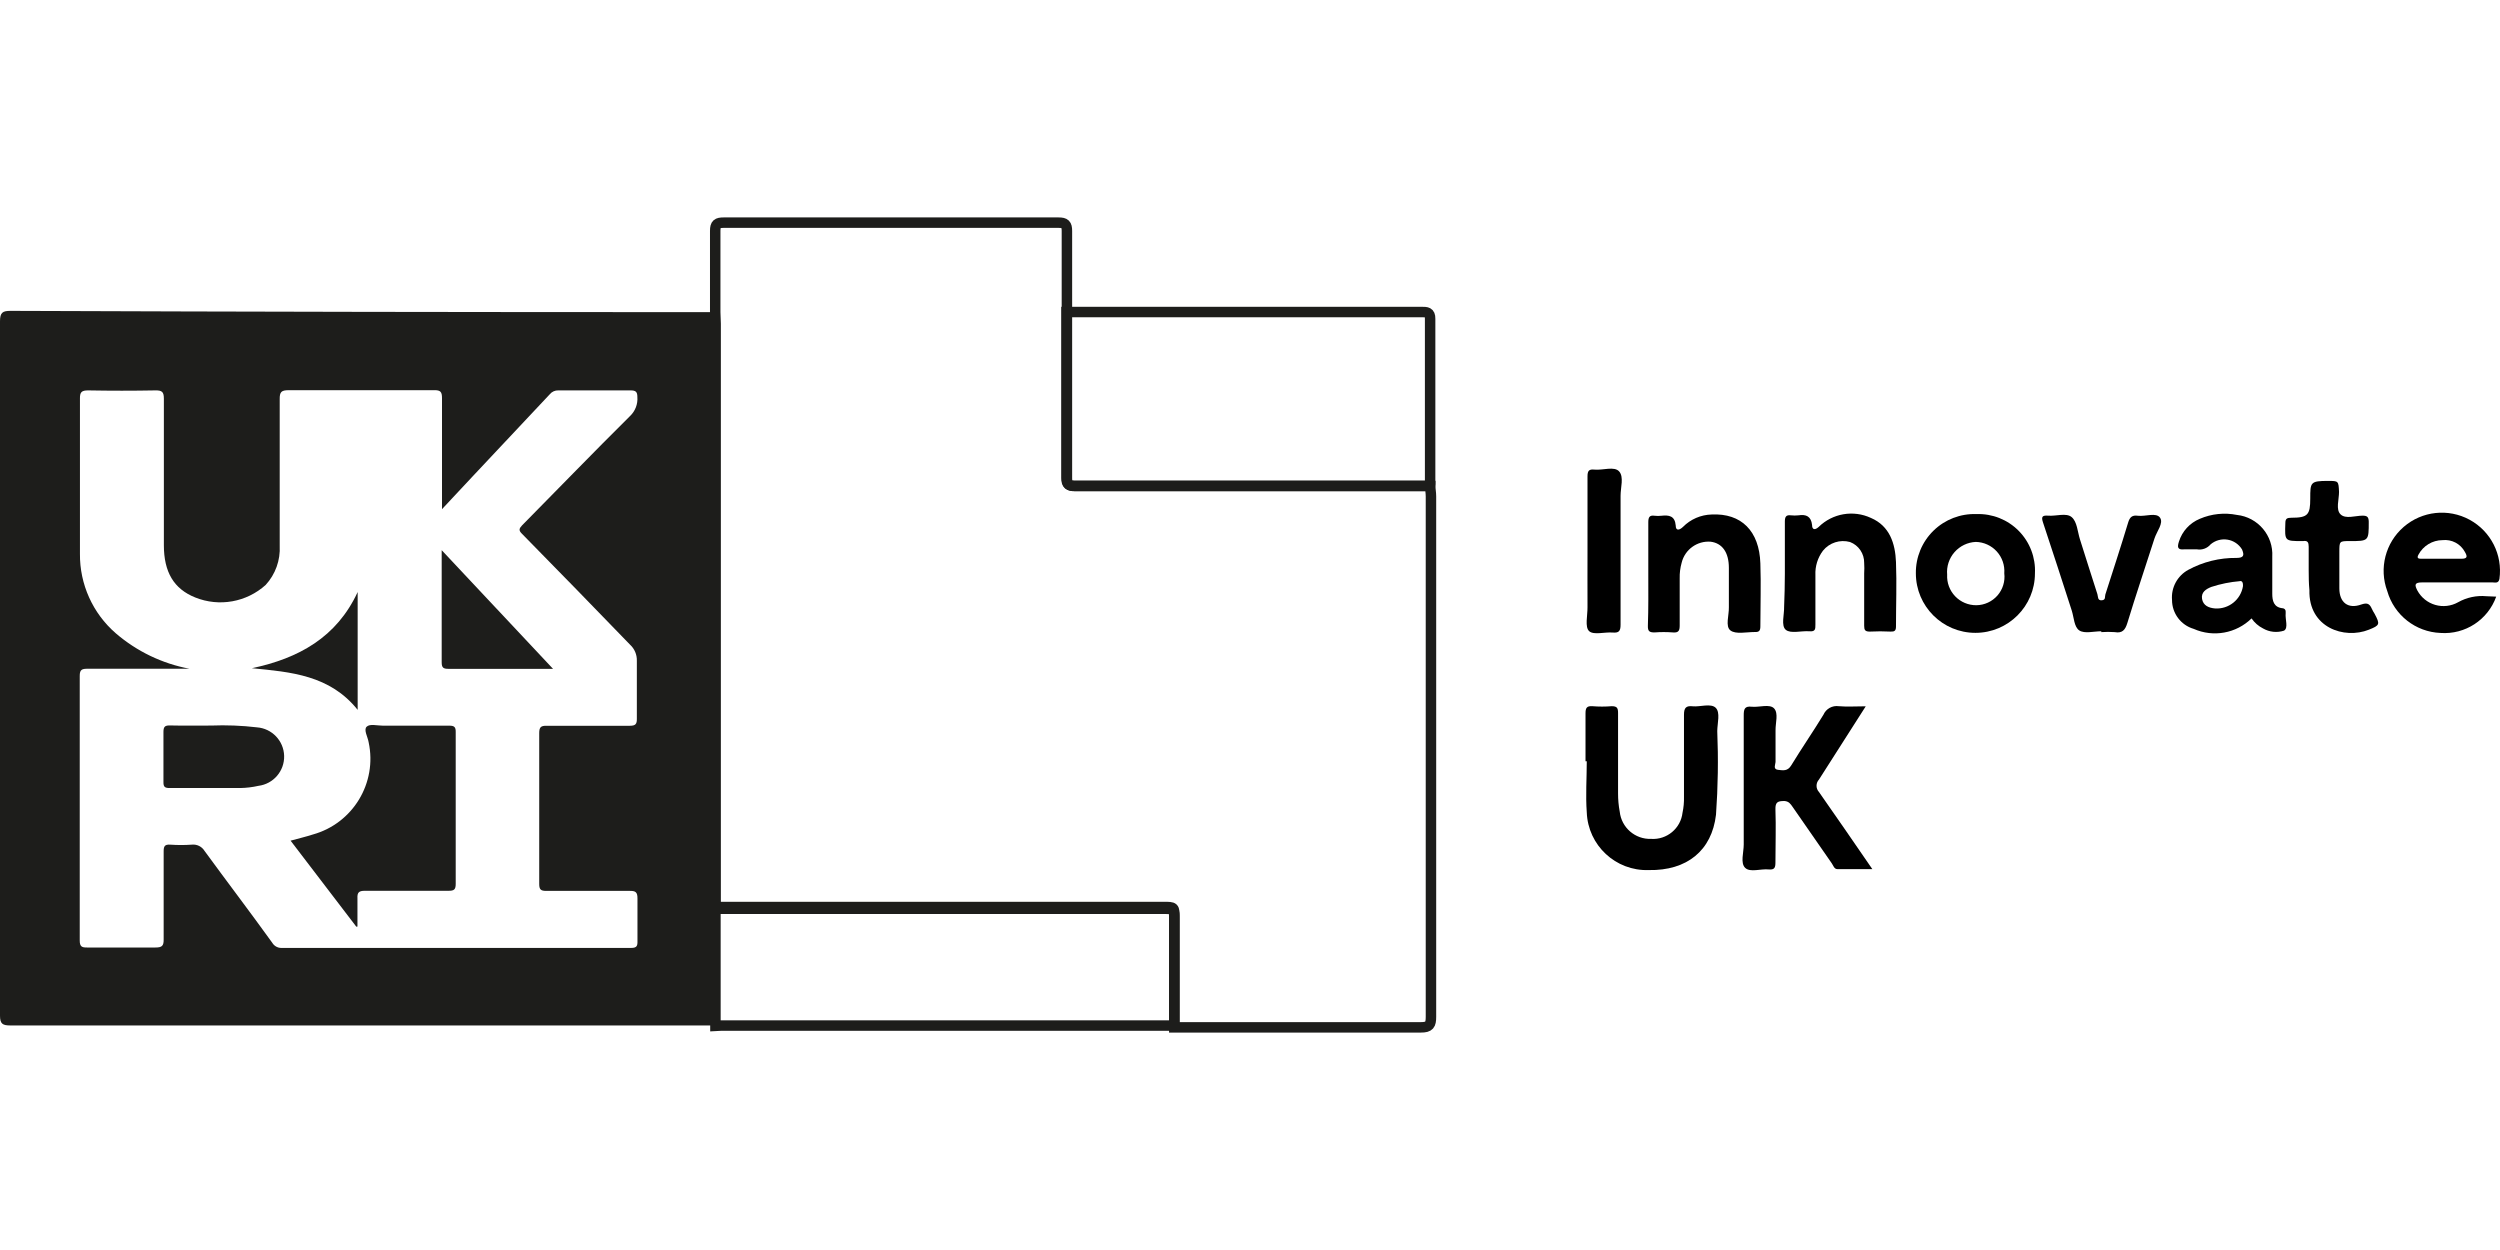
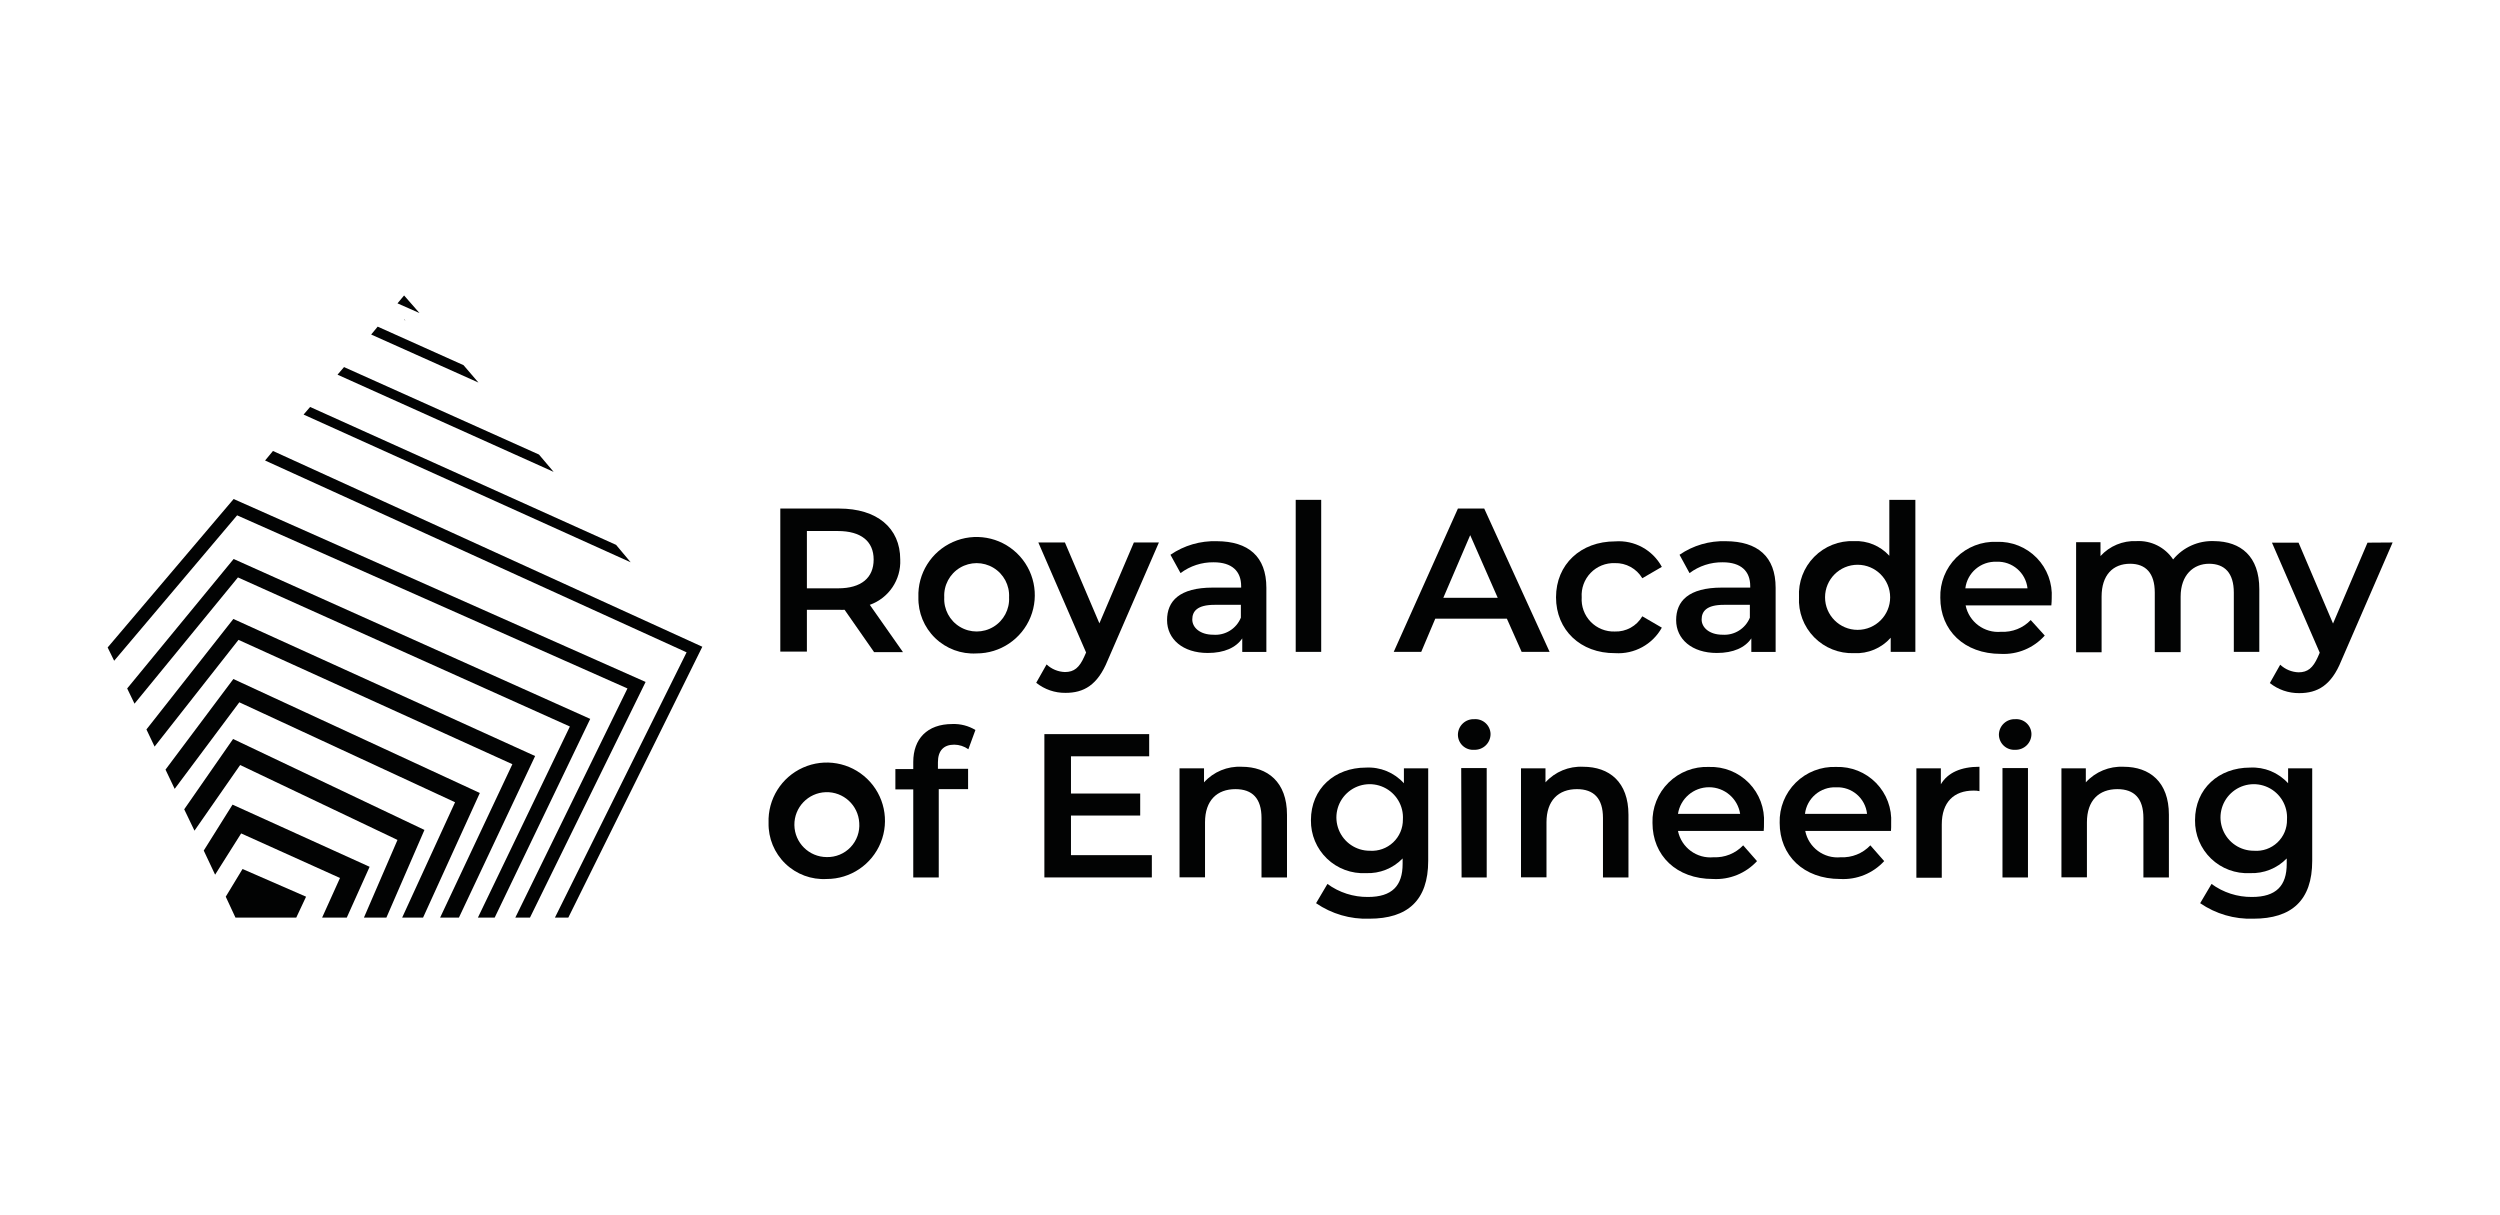
- <svg xmlns="http://www.w3.org/2000/svg" width="220" height="110" viewBox="0 0 238.913 77.9">
-   <g id="logo_innovate" transform="translate(-16.83 -4.68)">
-     <path id="Path_12" data-name="Path 12" d="M85.18,13.73V5.96c0-.65.2-.78.81-.78h32c.63,0,.8.17.8.79V29.6c0,.62.21.75.79.75h33.93c0,.32.07.63.07,1V81.08c0,.75-.15,1-.95,1H129.05V71.75c0-1,0-1-1.06-1H85.22V14.85C85.2,14.47,85.19,14.1,85.18,13.73Z" fill="none" stroke="#1d1d1b" stroke-width="1" />
-     <path id="Path_13" data-name="Path 13" d="M85.18,13.73V81.9H17.83c-.75,0-1-.15-1-.94V14.61c0-.85.26-1,1-1Q51.55,13.74,85.18,13.73ZM34.94,47.81H25.22c-.54,0-.78.06-.77.71V73.77c0,.59.19.69.72.68h6.5c.63,0,.81-.14.8-.78V65.25c0-.48.11-.66.62-.63a14.44,14.44,0,0,0,2.08,0,1.26,1.26,0,0,1,1.2.59C38.5,68.13,40.69,71,42.85,74a1,1,0,0,0,.83.49H77.15c.54,0,.61-.2.6-.65V69.75c0-.56-.16-.72-.72-.71h-8c-.51,0-.67-.12-.67-.66V53.96c0-.58.17-.71.72-.7h7.94c.55,0,.68-.17.67-.68V47.05a2,2,0,0,0-.65-1.54c-3.4-3.51-6.85-7.07-10.32-10.59-.34-.33-.29-.5,0-.81,3.44-3.48,6.84-7,10.31-10.44a2.26,2.26,0,0,0,.71-1.83c0-.5-.16-.63-.65-.63h-6.9a1,1,0,0,0-.82.37c-2.43,2.6-4.87,5.18-7.3,7.77l-3,3.21V21.95c0-.6-.14-.77-.75-.76H44.43c-.71,0-.88.16-.87.87v14a5.12,5.12,0,0,1-1.34,3.74A6.45,6.45,0,0,1,35.49,41c-2.05-.82-3-2.43-3-5V22c0-.65-.18-.8-.81-.79q-3.21.06-6.42,0c-.63,0-.8.16-.79.79V36.83a9.93,9.93,0,0,0,3.41,7.58,15.07,15.07,0,0,0,7.06,3.4Z" fill="#1d1d1b" />
-     <path id="Path_14" data-name="Path 14" d="M153.47,30.33H119.54c-.58,0-.79-.13-.79-.75V13.72H152.7c.46,0,.81,0,.8.64V29.99A1.7,1.7,0,0,1,153.47,30.33Z" fill="none" stroke="#1d1d1b" stroke-width="1" />
-     <path id="Path_15" data-name="Path 15" d="M85.2,81.94V70.58H128c1.06,0,1.06,0,1.06,1V81.91H85.76Z" fill="none" stroke="#1d1d1b" stroke-width="1" />
-     <path id="Path_16" data-name="Path 16" d="M168.35,56.65V52.08c0-.5.1-.73.66-.69a11.3,11.3,0,0,0,1.84,0c.52,0,.61.18.61.65v7.68a9.26,9.26,0,0,0,.16,1.75,2.91,2.91,0,0,0,3,2.6,2.83,2.83,0,0,0,3-2.5,6.44,6.44,0,0,0,.14-1.51V52.21c0-.69.21-.88.86-.81s1.71-.31,2.17.14.16,1.46.15,2.22a71.159,71.159,0,0,1-.12,8c-.4,3.43-2.78,5.36-6.43,5.29a5.73,5.73,0,0,1-5.92-5.52c-.12-1.62,0-3.26,0-4.88Z" />
-     <path id="Path_17" data-name="Path 17" d="M195.13,51.4c-1.55,2.43-3,4.7-4.47,7a.88.88,0,0,0,0,1.19c1.69,2.4,3.34,4.82,5.1,7.37h-3.34c-.31,0-.39-.35-.54-.56-1.25-1.79-2.49-3.59-3.74-5.39-.2-.29-.36-.53-.79-.56-.65,0-.87.12-.85.81.06,1.68,0,3.37,0,5.05,0,.5-.08.73-.64.68-.77-.08-1.77.31-2.25-.15s-.14-1.46-.14-2.23V52.27c0-.58.07-.91.76-.83s1.73-.3,2.15.17.12,1.37.13,2.08v3c0,.26-.27.72.23.78s.92.14,1.26-.41c1-1.64,2.09-3.22,3.09-4.86a1.38,1.38,0,0,1,1.46-.81C193.37,51.46,194.17,51.4,195.13,51.4Z" />
-     <path id="Path_18" data-name="Path 18" d="M255.38,40.92a5.25,5.25,0,0,1-5.32,3.47,5.52,5.52,0,0,1-5.09-4,5.56,5.56,0,1,1,10.72-1.17c-.09.46-.4.34-.66.34h-6.74c-.76,0-.7.27-.44.78a2.84,2.84,0,0,0,3.88,1.12,4.63,4.63,0,0,1,2.71-.58Zm-5.19-3.62h1.85c.62,0,.59-.23.35-.65a2.16,2.16,0,0,0-2.14-1.13,2.62,2.62,0,0,0-2.3,1.39c-.21.38.05.39.32.39Z" />
-     <path id="Path_19" data-name="Path 19" d="M232,43a5,5,0,0,1-5.53,1,2.88,2.88,0,0,1-2.07-2.76,3,3,0,0,1,1.55-2.88,9.43,9.43,0,0,1,4.61-1.14c.71,0,.76-.26.53-.81a2,2,0,0,0-3-.49,1.4,1.4,0,0,1-1.31.48h-1.21c-.67.07-.67-.23-.51-.74a3.48,3.48,0,0,1,2-2.18,6,6,0,0,1,3.54-.37,3.8,3.8,0,0,1,3.38,4v3.53c0,.66.13,1.31,1,1.39a.3.3,0,0,1,.28.32,1,1,0,0,1,0,.17c-.06.56.28,1.4-.16,1.65a2.47,2.47,0,0,1-2-.21A2.94,2.94,0,0,1,232,43Zm-1.11-3.56a11.88,11.88,0,0,0-2.73.55c-.51.2-1,.51-.89,1.15s.65.86,1.25.91a2.54,2.54,0,0,0,2.66-2.13c.02-.43-.13-.53-.34-.48Z" />
-     <path id="Path_20" data-name="Path 20" d="M187.4,38.74v-5c0-.45.12-.65.58-.59a3.47,3.47,0,0,0,.72,0c.75-.12,1.21.11,1.3.92,0,.47.28.51.63.19a4.45,4.45,0,0,1,5-.86c1.79.77,2.32,2.44,2.39,4.22.08,2.05,0,4.11,0,6.16,0,.42-.16.49-.51.48a19.248,19.248,0,0,0-2,0c-.44,0-.53-.15-.53-.56v-5a7.711,7.711,0,0,0,0-1,2.1,2.1,0,0,0-1.35-2,2.48,2.48,0,0,0-2.59.83,3.61,3.61,0,0,0-.72,2.33c0,1.57,0,3.15,0,4.72,0,.44,0,.7-.58.65-.77-.06-1.78.25-2.25-.14s-.14-1.45-.16-2.21C187.37,40.88,187.4,39.81,187.4,38.74Z" />
-     <path id="Path_21" data-name="Path 21" d="M174.35,38.71V33.83c0-.47.09-.72.61-.64a2.74,2.74,0,0,0,.64,0c.72-.08,1.29,0,1.37.93,0,.56.38.44.7.13a4,4,0,0,1,2.73-1.18c2.83-.14,4.56,1.56,4.66,4.68.07,2,0,4,0,6,0,.42-.11.57-.54.55-.79,0-1.81.24-2.32-.15s-.13-1.45-.15-2.21V38.17c0-1.49-.64-2.36-1.74-2.5a2.64,2.64,0,0,0-2.77,2,5.06,5.06,0,0,0-.19,1.5v4.49c0,.48-.08.73-.65.68a11.49,11.49,0,0,0-1.76,0c-.49,0-.64-.12-.63-.62C174.37,42,174.35,40.37,174.35,38.71Z" />
-     <path id="Path_22" data-name="Path 22" d="M211.3,38.69a5.69,5.69,0,0,1-11.38,0,5.59,5.59,0,0,1,5.8-5.66,5.4,5.4,0,0,1,5.58,5.66Zm-5.6,3.05a2.72,2.72,0,0,0,2.67-3.05,2.79,2.79,0,0,0-2.72-3,2.88,2.88,0,0,0-2.74,3.13,2.77,2.77,0,0,0,2.79,2.92Z" />
-     <path id="Path_23" data-name="Path 23" d="M217.64,44.23c-.72,0-1.6.25-2.1-.08s-.51-1.23-.72-1.89c-.91-2.81-1.81-5.62-2.75-8.43-.18-.54-.08-.69.48-.65.77.07,1.74-.3,2.26.14s.56,1.39.79,2.12c.56,1.75,1.1,3.5,1.67,5.25.07.22,0,.61.41.58s.28-.34.35-.56c.73-2.28,1.48-4.56,2.17-6.85.16-.54.39-.75.94-.67.72.09,1.74-.34,2.11.18s-.31,1.31-.53,2c-.86,2.69-1.77,5.37-2.59,8.07-.21.68-.49,1-1.21.87a9.1,9.1,0,0,0-1.28,0Z" />
-     <path id="Path_24" data-name="Path 24" d="M237.46,38.39V36.15c0-.4-.09-.61-.53-.54h-.08c-1.7,0-1.68,0-1.62-1.72,0-.46.19-.5.57-.51,1.58,0,1.81-.28,1.81-1.83s0-1.69,1.7-1.69c1,0,1,0,1.05,1.05,0,.74-.33,1.69.15,2.15s1.38.13,2.09.12c.45,0,.59.12.6.58,0,1.85,0,1.85-1.81,1.85-1,0-1,0-1,1.07v3.45c0,1.35.83,2,2.1,1.54.54-.18.78-.1,1,.4a4,4,0,0,0,.27.49c.53,1,.51,1.1-.55,1.52-2.35.94-5.77-.2-5.68-3.77C237.47,39.67,237.46,39,237.46,38.39Z" />
-     <path id="Path_25" data-name="Path 25" d="M168.54,36.43v-7c0-.52.13-.71.66-.65.81.08,1.91-.35,2.37.18s.13,1.52.13,2.32V43.61c0,.61-.17.79-.76.74-.77-.06-1.81.26-2.24-.13s-.15-1.5-.16-2.29C168.53,40.06,168.54,38.25,168.54,36.43Z" />
-     <path id="Path_26" data-name="Path 26" d="M50.88,72.46,44.6,64.24c.76-.21,1.45-.37,2.13-.59a7.51,7.51,0,0,0,5.33-8.81c-.08-.51-.5-1.19-.19-1.49s1-.1,1.54-.1h6.35c.49,0,.63.13.62.62V68.38c0,.55-.18.65-.68.65h-8c-.57,0-.74.16-.71.72v2.7Z" fill="#1d1d1b" />
-     <path id="Path_27" data-name="Path 27" d="M37,53.24a27.86,27.86,0,0,1,4.38.17A2.81,2.81,0,0,1,41.53,59a8.63,8.63,0,0,1-1.75.21H33.04c-.43,0-.6-.09-.59-.57v-4.8c0-.53.18-.62.65-.61C34.32,53.26,35.55,53.24,37,53.24Z" fill="#1d1d1b" />
-     <path id="Path_28" data-name="Path 28" d="M69.68,47.82h-10c-.48,0-.64-.11-.64-.62V36.48Z" fill="#1d1d1b" />
-     <path id="Path_29" data-name="Path 29" d="M40.9,47.76c4.46-.94,8.1-2.94,10.11-7.28V51.74C48.36,48.42,44.62,48.12,40.9,47.76Z" fill="#1d1d1b" />
-   </g>
+ <svg xmlns="http://www.w3.org/2000/svg" width="260.9" height="126.7" id="Capa_1" data-name="Capa 1" viewBox="0 0 272.65 87.16">
+   <defs>
+     <style>.cls-1{fill:#020303;}</style>
+   </defs>
+   <polygon class="cls-1" points="44.07 9.6 43.35 10.46 45.75 11.52 44.07 9.6" />
+   <polygon class="cls-1" points="44.07 12.26 44.21 12.32 44.13 12.23 44.07 12.26" />
+   <polygon class="cls-1" points="24.62 75.17 25.68 77.45 32.31 77.45 33.38 75.17 26.45 72.15 24.62 75.17" />
+   <polygon class="cls-1" points="22.22 70.14 23.46 72.77 26.3 68.27 37.08 73.13 35.13 77.45 37.82 77.45 40.31 71.91 25.36 65.13 22.22 70.14" />
+   <polygon class="cls-1" points="20.09 65.64 21.21 67.97 26.19 60.81 43.35 68.98 39.69 77.45 42.14 77.45 46.29 67.89 25.42 57.97 20.09 65.64" />
+   <polygon class="cls-1" points="18.05 61.31 19.05 63.41 26.1 53.97 49.63 64.87 43.86 77.45 46.14 77.45 52.33 63.86 25.45 51.43 18.05 61.31" />
+   <polygon class="cls-1" points="15.97 56.93 16.86 58.8 26.01 47.16 55.88 60.72 48 77.45 50.05 77.45 58.36 59.83 25.45 44.88 15.97 56.93" />
+   <polygon class="cls-1" points="13.87 52.46 14.67 54.12 25.95 40.35 62.15 56.61 52.12 77.45 53.95 77.45 64.37 55.78 25.48 38.34 13.87 52.46" />
+   <polygon class="cls-1" points="11.74 47.99 11.71 47.9 11.74 47.99 12.45 49.44 25.86 33.58 68.43 52.46 56.2 77.45 57.8 77.45 70.41 51.75 25.48 31.8 11.74 47.99" />
+   <polygon class="cls-1" points="33.11 22.59 68.78 38.7 67.19 36.8 33.82 21.76 33.11 22.59" />
+   <polygon class="cls-1" points="36.81 18.24 60.38 28.84 58.78 26.95 37.52 17.41 36.81 18.24" />
+   <polygon class="cls-1" points="40.48 13.86 52.18 19.1 50.55 17.2 41.19 13 40.48 13.86" />
+   <polygon class="cls-1" points="28.91 27.6 74.88 48.52 60.52 77.45 61.98 77.45 71.51 58.2 76.6 47.9 76.57 47.9 29.77 26.56 28.91 27.6" />
+   <path class="cls-1" d="M95.31,48.47l-3.2-4.59a4.09,4.09,0,0,1-.59,0H88v4.56H85.1V32.84h6.42c4.11,0,6.66,2.1,6.66,5.56a5,5,0,0,1-3.32,4.94l3.62,5.16H95.31ZM91.37,35.29H88v6.25h3.4c2.55,0,3.88-1.16,3.88-3.14S93.92,35.29,91.37,35.29Z" />
+   <path class="cls-1" d="M100.16,42.52a6.35,6.35,0,1,1,6.34,6.12A6,6,0,0,1,100.16,42.52Zm9.89,0a3.54,3.54,0,1,0-7.07,0,3.54,3.54,0,1,0,7.07,0Z" />
+   <path class="cls-1" d="M126.39,36.54,120.8,49.41c-1.1,2.7-2.61,3.53-4.59,3.53a5,5,0,0,1-3.2-1.1l1.13-2a3.08,3.08,0,0,0,2,.83c1,0,1.57-.48,2.1-1.66l.21-.47-5.21-12h2.9l3.76,8.82,3.76-8.82Z" />
+   <path class="cls-1" d="M138.11,41.48v7h-2.63V47c-.68,1-1.95,1.59-3.76,1.59-2.72,0-4.44-1.51-4.44-3.58s1.33-3.55,5-3.55h3.08V41.3c0-1.63-1-2.6-3-2.6a5.87,5.87,0,0,0-3.61,1.18l-1.1-2a8.47,8.47,0,0,1,5.07-1.48C136.13,36.42,138.11,38.05,138.11,41.48Zm-2.78,3.26v-1.4h-2.87c-1.9,0-2.43.71-2.43,1.6s.86,1.66,2.28,1.66A3,3,0,0,0,135.33,44.74Z" />
+   <path class="cls-1" d="M141.31,31.89h2.78V48.47h-2.78Z" />
+   <path class="cls-1" d="M164.34,44.85h-7.81L155,48.47h-3l7-15.63h2.87L169,48.47h-3.05Zm-1-2.28-3-6.83-2.93,6.83Z" />
+   <path class="cls-1" d="M169.7,42.52c0-3.59,2.69-6.1,6.45-6.1a5.33,5.33,0,0,1,5.09,2.78l-2.13,1.24a3.38,3.38,0,0,0-3-1.65,3.5,3.5,0,0,0-3.61,3.73,3.5,3.5,0,0,0,3.61,3.73,3.33,3.33,0,0,0,3-1.66l2.13,1.24a5.43,5.43,0,0,1-5.09,2.78C172.36,48.64,169.7,46.07,169.7,42.52Z" />
+   <path class="cls-1" d="M193.65,41.48v7H191V47c-.68,1-1.95,1.59-3.76,1.59-2.72,0-4.44-1.51-4.44-3.58s1.34-3.55,5-3.55h3.08V41.3c0-1.63-1-2.6-3-2.6a5.88,5.88,0,0,0-3.62,1.18l-1.09-2a8.44,8.44,0,0,1,5.06-1.48C191.66,36.42,193.65,38.05,193.65,41.48Zm-2.81,3.26v-1.4H188c-1.89,0-2.42.71-2.42,1.6s.86,1.66,2.28,1.66A3,3,0,0,0,190.84,44.74Z" />
+   <path class="cls-1" d="M208.89,31.89V48.47H206.2V46.93a5,5,0,0,1-4,1.68,5.8,5.8,0,0,1-6-6.12,5.78,5.78,0,0,1,6-6.1,4.9,4.9,0,0,1,3.85,1.6v-6.1Zm-2.75,10.63a3.55,3.55,0,1,0-7.1,0,3.55,3.55,0,1,0,7.1,0Z" />
+   <path class="cls-1" d="M223.72,43.4h-9.35a3.62,3.62,0,0,0,3.88,2.88A4.15,4.15,0,0,0,221.47,45L223,46.69a6,6,0,0,1-4.79,2c-4,0-6.6-2.57-6.6-6.12a5.92,5.92,0,0,1,6.15-6.1,5.8,5.8,0,0,1,6,6.15A8.11,8.11,0,0,1,223.72,43.4Zm-9.38-1.86h6.78a3.26,3.26,0,0,0-3.38-2.9A3.3,3.3,0,0,0,214.34,41.54Z" />
+   <path class="cls-1" d="M246.4,41.63v6.84h-2.78V42c0-2.13-1-3.14-2.7-3.14s-3.1,1.22-3.1,3.59V48.5H235V42c0-2.13-1-3.14-2.69-3.14-1.87,0-3.11,1.22-3.11,3.59v6.06h-2.78v-12h2.66v1.51A5,5,0,0,1,233,36.39a4.5,4.5,0,0,1,4,2,5.5,5.5,0,0,1,4.47-2C244.39,36.42,246.4,38.05,246.4,41.63Z" />
+   <path class="cls-1" d="M260.94,36.54l-5.6,12.9c-1.09,2.7-2.6,3.53-4.59,3.53a5.06,5.06,0,0,1-3.2-1.1l1.13-2a3.08,3.08,0,0,0,2,.83c1,0,1.57-.48,2.1-1.66l.21-.48-5.21-12h2.9l3.76,8.82,3.76-8.82Z" />
+   <path class="cls-1" d="M83.82,67.12a6.35,6.35,0,1,1,6.34,6.12A6,6,0,0,1,83.82,67.12Zm9.89,0a3.54,3.54,0,1,0-3.55,3.73A3.47,3.47,0,0,0,93.71,67.12Z" />
+   <path class="cls-1" d="M102.29,60.51v.71h3.29v2.22h-3.2v9.63H99.6v-9.6H97.65V61.25H99.6v-.77c0-2.51,1.51-4.14,4.26-4.14a4.52,4.52,0,0,1,2.52.65l-.77,2.1a2.7,2.7,0,0,0-1.54-.5C102.92,58.59,102.29,59.24,102.29,60.51Z" />
+   <path class="cls-1" d="M125.62,70.64v2.43H113.9V57.44h11.43v2.42H116.8v4.06h7.55v2.4H116.8v4.32Z" />
+   <path class="cls-1" d="M140.36,66.23v6.84h-2.78V66.58c0-2.13-1-3.14-2.84-3.14-2,0-3.32,1.22-3.32,3.62v6h-2.78V61.17h2.67V62.7A5.18,5.18,0,0,1,135.42,61C138.23,61,140.36,62.65,140.36,66.23Z" />
+   <path class="cls-1" d="M155.76,61.14V71.26c0,4.32-2.25,6.31-6.43,6.31a9.66,9.66,0,0,1-5.8-1.69l1.24-2.1a7.36,7.36,0,0,0,4.42,1.42c2.63,0,3.78-1.22,3.78-3.61V71a5.24,5.24,0,0,1-4,1.6,5.7,5.7,0,0,1-6-5.77c0-3.46,2.6-5.74,6-5.74a5.19,5.19,0,0,1,4.14,1.71V61.17h2.64ZM153,66.76a3.63,3.63,0,1,0-3.61,3.4A3.38,3.38,0,0,0,153,66.76Z" />
+   <path class="cls-1" d="M159,57.49a1.71,1.71,0,0,1,1.78-1.68,1.66,1.66,0,0,1,1.78,1.6,1.72,1.72,0,0,1-1.78,1.74A1.65,1.65,0,0,1,159,57.49Zm.36,3.65h2.78V73.07H159.4Z" />
+   <path class="cls-1" d="M177.6,66.23v6.84h-2.78V66.58c0-2.13-1-3.14-2.84-3.14-2,0-3.32,1.22-3.32,3.62v6h-2.78V61.17h2.67V62.7A5.18,5.18,0,0,1,172.66,61C175.5,61,177.6,62.65,177.6,66.23Z" />
+   <path class="cls-1" d="M192.35,68H183a3.61,3.61,0,0,0,3.88,2.87,4.18,4.18,0,0,0,3.23-1.3l1.51,1.72a6.07,6.07,0,0,1-4.8,1.95c-4,0-6.6-2.57-6.6-6.12a5.92,5.92,0,0,1,6.16-6.1,5.81,5.81,0,0,1,6,6.15C192.38,67.41,192.38,67.74,192.35,68ZM183,66.14h6.78a3.43,3.43,0,0,0-6.78,0Z" />
+   <path class="cls-1" d="M206.23,68h-9.35a3.59,3.59,0,0,0,3.87,2.87,4.16,4.16,0,0,0,3.23-1.3l1.51,1.72a6.06,6.06,0,0,1-4.8,1.95c-4,0-6.6-2.57-6.6-6.12a5.93,5.93,0,0,1,6.16-6.1,5.81,5.81,0,0,1,6,6.15A8.11,8.11,0,0,1,206.23,68Zm-9.38-1.86h6.77a3.24,3.24,0,0,0-3.37-2.9A3.29,3.29,0,0,0,196.85,66.14Z" />
+   <path class="cls-1" d="M215.88,61v2.66a2.5,2.5,0,0,0-.65-.06c-2.13,0-3.46,1.25-3.46,3.7V73.1H209V61.17h2.67v1.74C212.42,61.64,213.87,61,215.88,61Z" />
+   <path class="cls-1" d="M218,57.49a1.71,1.71,0,0,1,1.78-1.68,1.65,1.65,0,0,1,1.77,1.6,1.72,1.72,0,0,1-1.77,1.74A1.67,1.67,0,0,1,218,57.49Zm.39,3.65h2.78V73.07h-2.78Z" />
+   <path class="cls-1" d="M236.54,66.23v6.84h-2.78V66.58c0-2.13-1-3.14-2.84-3.14-2,0-3.32,1.22-3.32,3.62v6h-2.78V61.17h2.66V62.7A5.22,5.22,0,0,1,231.6,61C234.44,61,236.54,62.65,236.54,66.23Z" />
+   <path class="cls-1" d="M252.17,61.14V71.26c0,4.32-2.25,6.31-6.42,6.31a9.66,9.66,0,0,1-5.8-1.69l1.24-2.1a7.33,7.33,0,0,0,4.41,1.42c2.64,0,3.79-1.22,3.79-3.61V71a5.28,5.28,0,0,1-4,1.6,5.7,5.7,0,0,1-6-5.77c0-3.46,2.61-5.74,6-5.74a5.22,5.22,0,0,1,4.15,1.71V61.17h2.63Zm-2.75,5.62a3.63,3.63,0,1,0-3.61,3.4A3.34,3.34,0,0,0,249.42,66.76Z" />
</svg>
